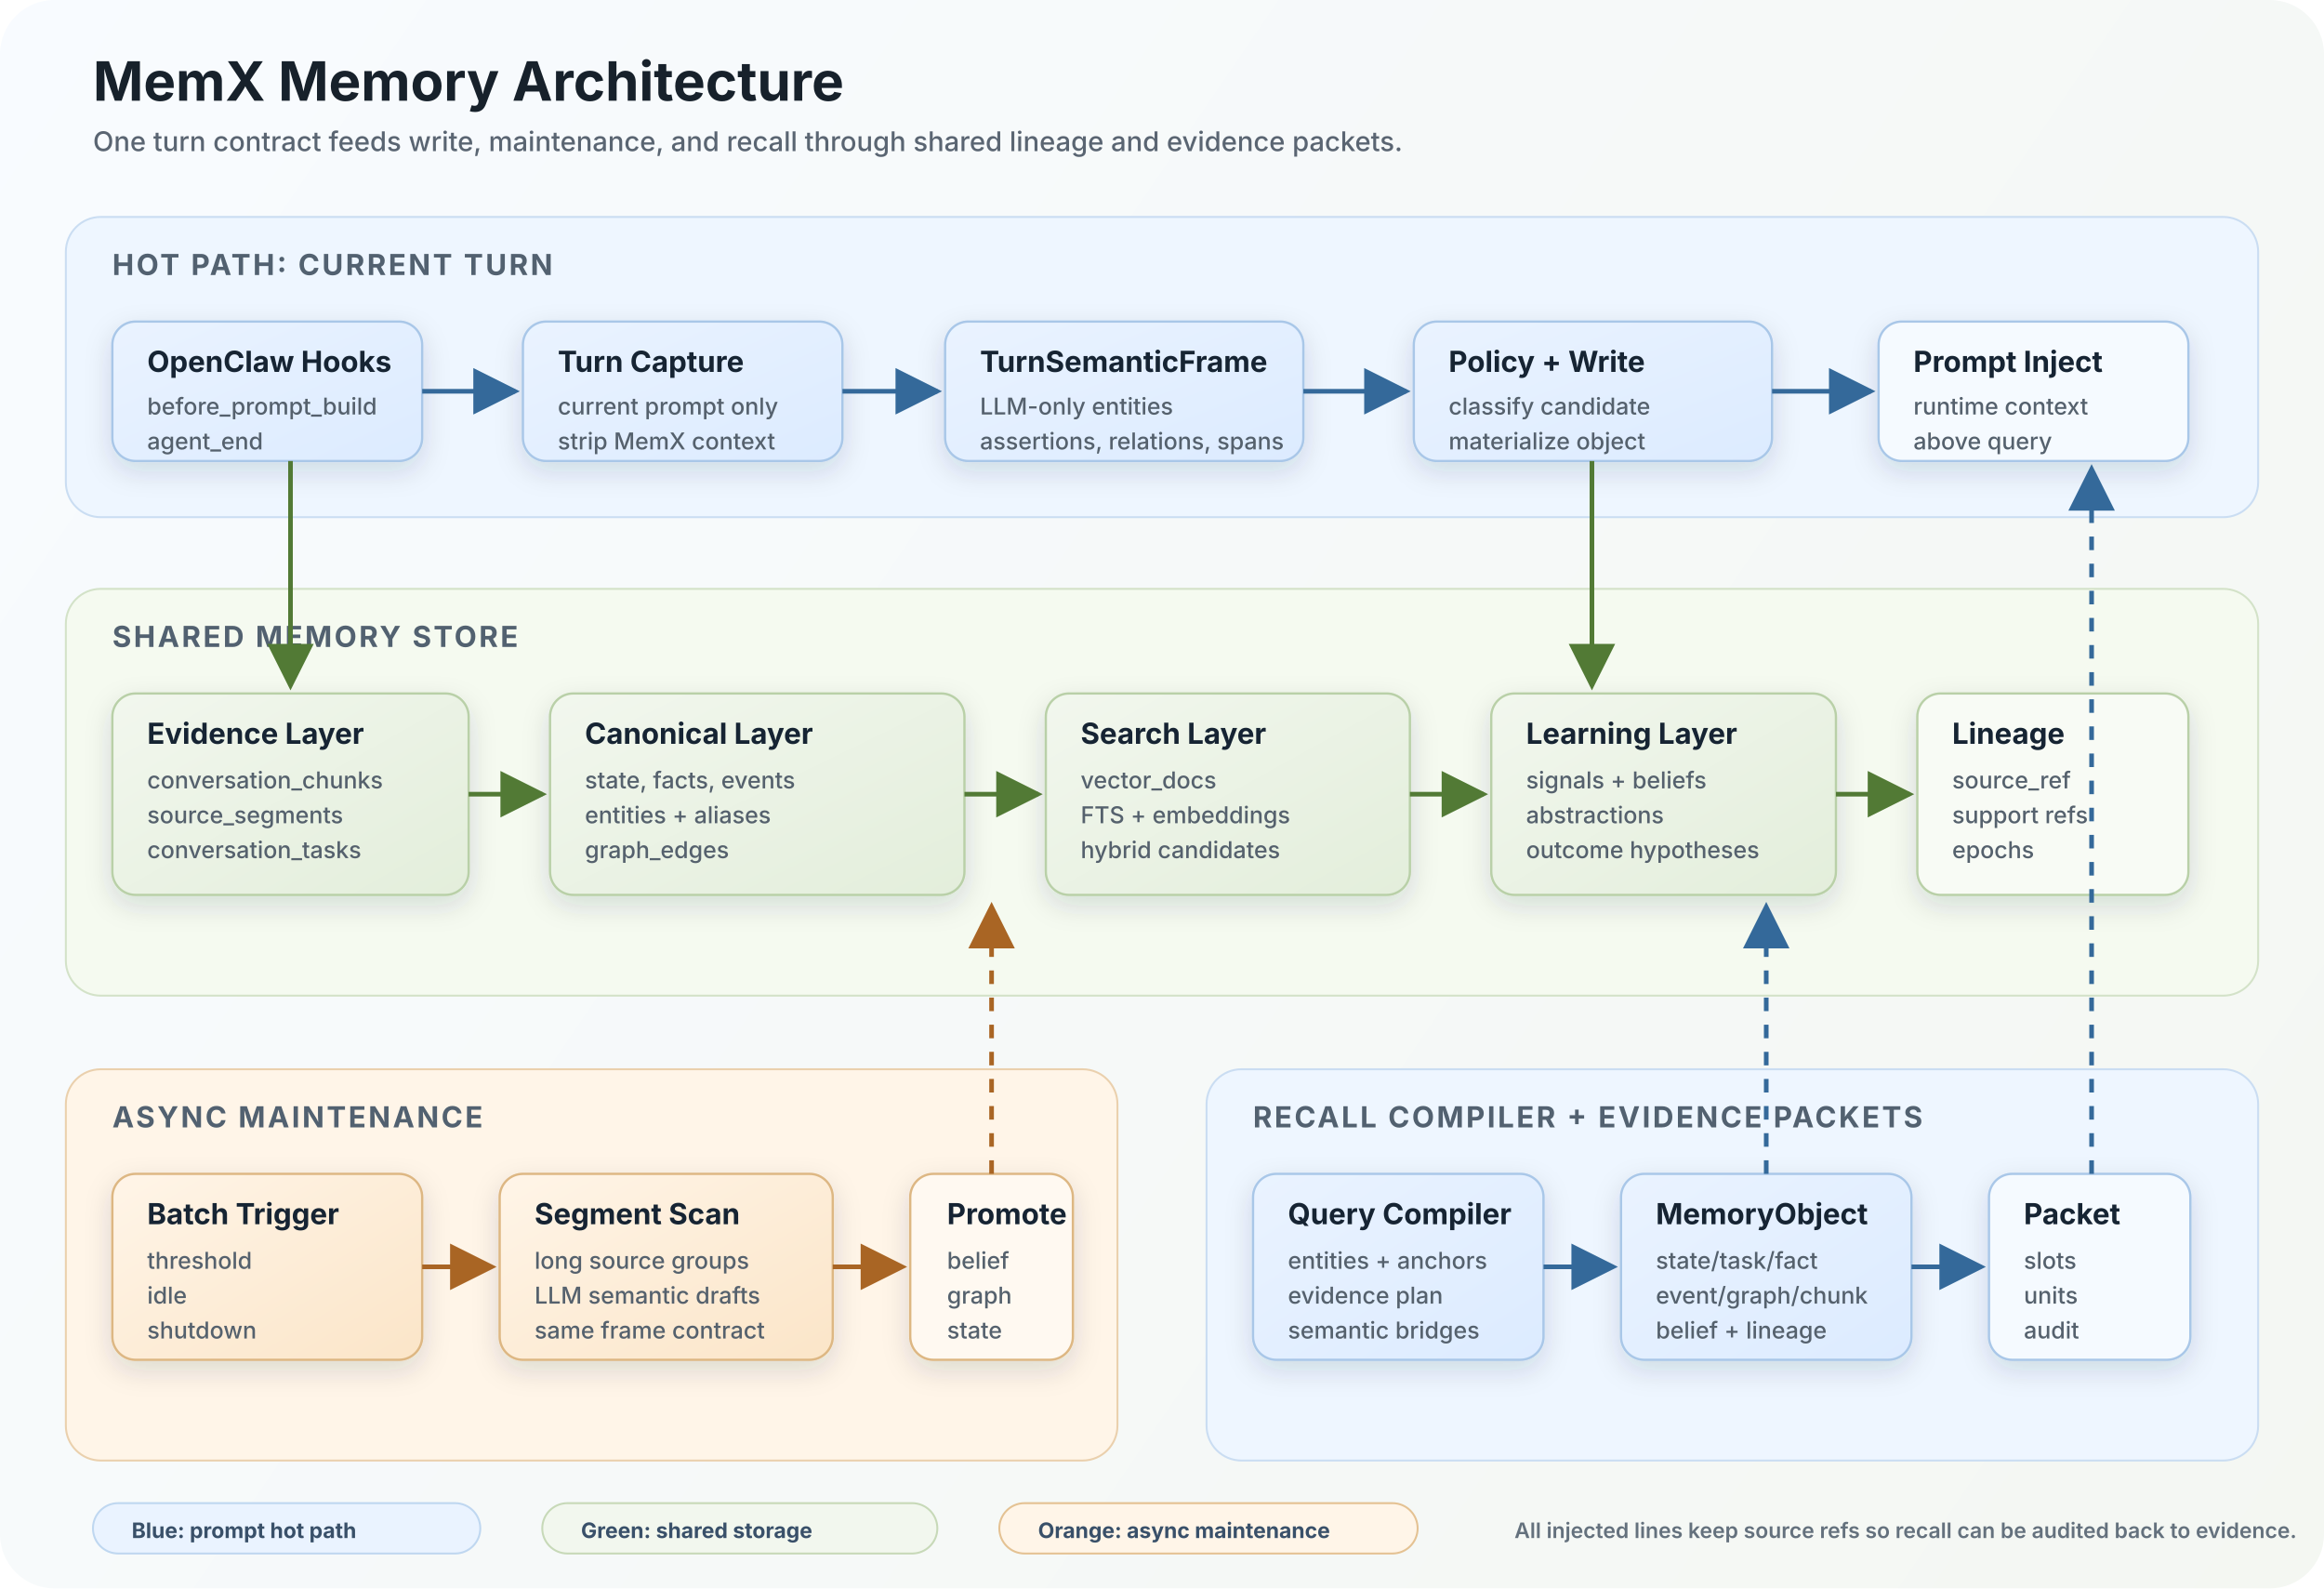
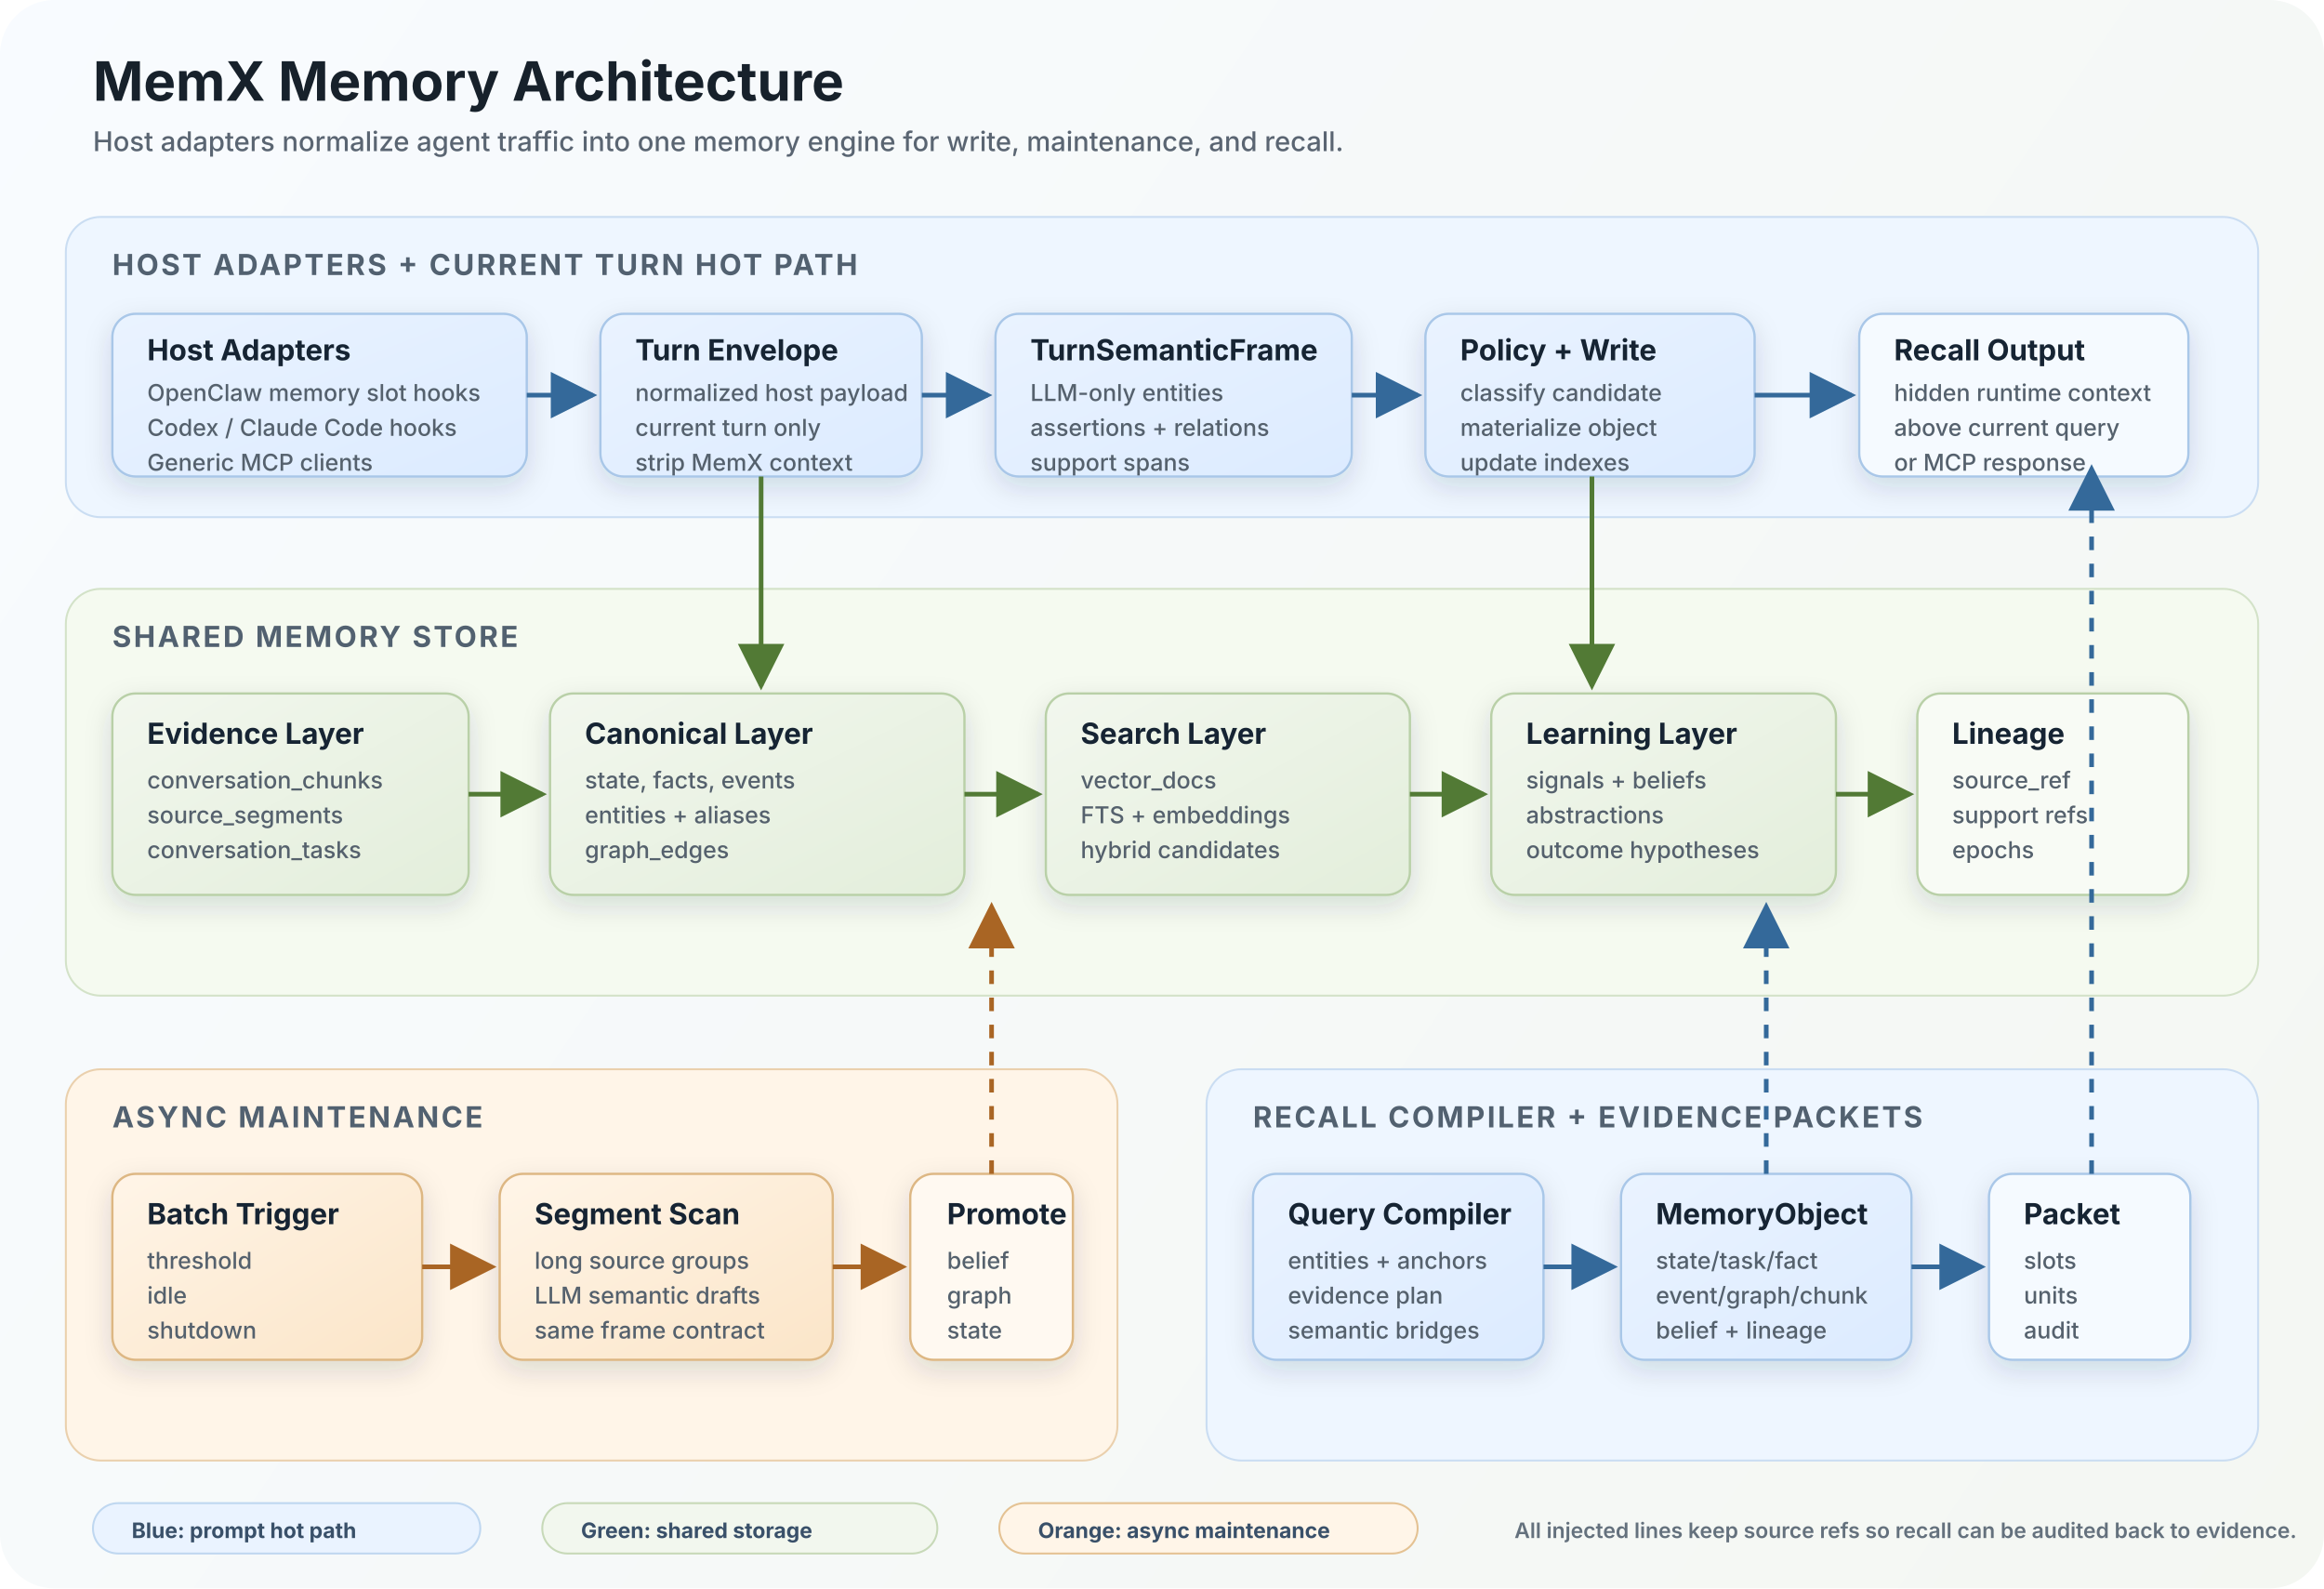
<svg xmlns="http://www.w3.org/2000/svg" width="1200" height="820" viewBox="0 0 1200 820" fill="none" role="img" aria-labelledby="title desc">
  <defs>
    <linearGradient id="bg" x1="0" y1="0" x2="1200" y2="820" gradientUnits="userSpaceOnUse">
      <stop stop-color="#F8FBFF" />
      <stop offset="1" stop-color="#F4F7F2" />
    </linearGradient>
    <linearGradient id="hot" x1="0" y1="0" x2="1" y2="1">
      <stop stop-color="#EAF3FF" />
      <stop offset="1" stop-color="#DCEBFF" />
    </linearGradient>
    <linearGradient id="store" x1="0" y1="0" x2="1" y2="1">
      <stop stop-color="#F2F7EE" />
      <stop offset="1" stop-color="#E3EEDB" />
    </linearGradient>
    <linearGradient id="async" x1="0" y1="0" x2="1" y2="1">
      <stop stop-color="#FFF5E8" />
      <stop offset="1" stop-color="#FBE5C8" />
    </linearGradient>
    <filter id="shadow" x="-8" y="-8" width="116" height="116" color-interpolation-filters="sRGB">
      <feDropShadow dx="0" dy="5" stdDeviation="7" flood-color="#234" flood-opacity="0.14" />
    </filter>
    <marker id="arrowBlue" markerWidth="12" markerHeight="12" refX="10" refY="6" orient="auto">
      <path d="M1 1L11 6L1 11Z" fill="#34699A" />
    </marker>
    <marker id="arrowGreen" markerWidth="12" markerHeight="12" refX="10" refY="6" orient="auto">
      <path d="M1 1L11 6L1 11Z" fill="#527A35" />
    </marker>
    <marker id="arrowOrange" markerWidth="12" markerHeight="12" refX="10" refY="6" orient="auto">
      <path d="M1 1L11 6L1 11Z" fill="#A96524" />
    </marker>
    <style>
      .title { font: 700 28px Inter, ui-sans-serif, system-ui, -apple-system, BlinkMacSystemFont, "Segoe UI", sans-serif; fill: #17212B; }
      .subtitle { font: 500 14px Inter, ui-sans-serif, system-ui, sans-serif; fill: #5A6572; }
      .lane { font: 700 15px Inter, ui-sans-serif, system-ui, sans-serif; letter-spacing: .08em; fill: #526170; }
      .box-title { font: 700 15px Inter, ui-sans-serif, system-ui, sans-serif; fill: #162433; }
      .box-text { font: 500 12px Inter, ui-sans-serif, system-ui, sans-serif; fill: #55616D; }
      .tiny { font: 600 11px Inter, ui-sans-serif, system-ui, sans-serif; fill: #64717D; }
      .pill { font: 700 11px Inter, ui-sans-serif, system-ui, sans-serif; fill: #395069; }
      .card { filter: url(#shadow); stroke-width: 1.2; }
      .lineBlue { stroke: #34699A; stroke-width: 2.4; marker-end: url(#arrowBlue); }
      .lineGreen { stroke: #527A35; stroke-width: 2.4; marker-end: url(#arrowGreen); }
      .lineOrange { stroke: #A96524; stroke-width: 2.4; marker-end: url(#arrowOrange); }
      .dash { stroke-dasharray: 7 7; }
    </style>
  </defs>
  <rect width="1200" height="820" rx="28" fill="url(#bg)" />
  <text x="48" y="52" class="title">MemX Memory Architecture</text>
-   <text x="48" y="78" class="subtitle">One turn contract feeds write, maintenance, and recall through shared lineage and evidence packets.</text>
+   <text x="48" y="78" class="subtitle">Host adapters normalize agent traffic into one memory engine for write, maintenance, and recall.</text>
  <rect x="34" y="112" width="1132" height="155" rx="18" fill="#EEF6FF" stroke="#CADDF2" />
-   <text x="58" y="142" class="lane">HOT PATH: CURRENT TURN</text>
-   <rect x="58" y="166" width="160" height="72" rx="12" fill="url(#hot)" stroke="#A9C7E8" class="card" />
-   <text x="76" y="192" class="box-title">OpenClaw Hooks</text>
-   <text x="76" y="214" class="box-text">before_prompt_build</text>
-   <text x="76" y="232" class="box-text">agent_end</text>
-   <rect x="270" y="166" width="165" height="72" rx="12" fill="url(#hot)" stroke="#A9C7E8" class="card" />
-   <text x="288" y="192" class="box-title">Turn Capture</text>
-   <text x="288" y="214" class="box-text">current prompt only</text>
-   <text x="288" y="232" class="box-text">strip MemX context</text>
-   <rect x="488" y="166" width="185" height="72" rx="12" fill="url(#hot)" stroke="#A9C7E8" class="card" />
-   <text x="506" y="192" class="box-title">TurnSemanticFrame</text>
-   <text x="506" y="214" class="box-text">LLM-only entities</text>
-   <text x="506" y="232" class="box-text">assertions, relations, spans</text>
-   <rect x="730" y="166" width="185" height="72" rx="12" fill="url(#hot)" stroke="#A9C7E8" class="card" />
-   <text x="748" y="192" class="box-title">Policy + Write</text>
-   <text x="748" y="214" class="box-text">classify candidate</text>
-   <text x="748" y="232" class="box-text">materialize object</text>
-   <rect x="970" y="166" width="160" height="72" rx="12" fill="#F5FAFF" stroke="#A9C7E8" class="card" />
-   <text x="988" y="192" class="box-title">Prompt Inject</text>
-   <text x="988" y="214" class="box-text">runtime context</text>
-   <text x="988" y="232" class="box-text">above query</text>
-   <path d="M218 202H266" class="lineBlue" />
-   <path d="M435 202H484" class="lineBlue" />
-   <path d="M673 202H726" class="lineBlue" />
-   <path d="M915 202H966" class="lineBlue" />
+   <text x="58" y="142" class="lane">HOST ADAPTERS + CURRENT TURN HOT PATH</text>
+   <rect x="58" y="162" width="214" height="84" rx="12" fill="url(#hot)" stroke="#A9C7E8" class="card" />
+   <text x="76" y="186" class="box-title">Host Adapters</text>
+   <text x="76" y="207" class="box-text">OpenClaw memory slot hooks</text>
+   <text x="76" y="225" class="box-text">Codex / Claude Code hooks</text>
+   <text x="76" y="243" class="box-text">Generic MCP clients</text>
+   <rect x="310" y="162" width="166" height="84" rx="12" fill="url(#hot)" stroke="#A9C7E8" class="card" />
+   <text x="328" y="186" class="box-title">Turn Envelope</text>
+   <text x="328" y="207" class="box-text">normalized host payload</text>
+   <text x="328" y="225" class="box-text">current turn only</text>
+   <text x="328" y="243" class="box-text">strip MemX context</text>
+   <rect x="514" y="162" width="184" height="84" rx="12" fill="url(#hot)" stroke="#A9C7E8" class="card" />
+   <text x="532" y="186" class="box-title">TurnSemanticFrame</text>
+   <text x="532" y="207" class="box-text">LLM-only entities</text>
+   <text x="532" y="225" class="box-text">assertions + relations</text>
+   <text x="532" y="243" class="box-text">support spans</text>
+   <rect x="736" y="162" width="170" height="84" rx="12" fill="url(#hot)" stroke="#A9C7E8" class="card" />
+   <text x="754" y="186" class="box-title">Policy + Write</text>
+   <text x="754" y="207" class="box-text">classify candidate</text>
+   <text x="754" y="225" class="box-text">materialize object</text>
+   <text x="754" y="243" class="box-text">update indexes</text>
+   <rect x="960" y="162" width="170" height="84" rx="12" fill="#F5FAFF" stroke="#A9C7E8" class="card" />
+   <text x="978" y="186" class="box-title">Recall Output</text>
+   <text x="978" y="207" class="box-text">hidden runtime context</text>
+   <text x="978" y="225" class="box-text">above current query</text>
+   <text x="978" y="243" class="box-text">or MCP response</text>
+   <path d="M272 204H306" class="lineBlue" />
+   <path d="M476 204H510" class="lineBlue" />
+   <path d="M698 204H732" class="lineBlue" />
+   <path d="M906 204H956" class="lineBlue" />
  <rect x="34" y="304" width="1132" height="210" rx="18" fill="#F5FAF0" stroke="#D3E2C8" />
  <text x="58" y="334" class="lane">SHARED MEMORY STORE</text>
  <rect x="58" y="358" width="184" height="104" rx="12" fill="url(#store)" stroke="#B9D0A8" class="card" />
  <text x="76" y="384" class="box-title">Evidence Layer</text>
  <text x="76" y="407" class="box-text">conversation_chunks</text>
  <text x="76" y="425" class="box-text">source_segments</text>
  <text x="76" y="443" class="box-text">conversation_tasks</text>
  <rect x="284" y="358" width="214" height="104" rx="12" fill="url(#store)" stroke="#B9D0A8" class="card" />
  <text x="302" y="384" class="box-title">Canonical Layer</text>
  <text x="302" y="407" class="box-text">state, facts, events</text>
  <text x="302" y="425" class="box-text">entities + aliases</text>
  <text x="302" y="443" class="box-text">graph_edges</text>
  <rect x="540" y="358" width="188" height="104" rx="12" fill="url(#store)" stroke="#B9D0A8" class="card" />
  <text x="558" y="384" class="box-title">Search Layer</text>
  <text x="558" y="407" class="box-text">vector_docs</text>
  <text x="558" y="425" class="box-text">FTS + embeddings</text>
  <text x="558" y="443" class="box-text">hybrid candidates</text>
  <rect x="770" y="358" width="178" height="104" rx="12" fill="url(#store)" stroke="#B9D0A8" class="card" />
  <text x="788" y="384" class="box-title">Learning Layer</text>
  <text x="788" y="407" class="box-text">signals + beliefs</text>
  <text x="788" y="425" class="box-text">abstractions</text>
  <text x="788" y="443" class="box-text">outcome hypotheses</text>
  <rect x="990" y="358" width="140" height="104" rx="12" fill="#F8FBF5" stroke="#B9D0A8" class="card" />
  <text x="1008" y="384" class="box-title">Lineage</text>
  <text x="1008" y="407" class="box-text">source_ref</text>
  <text x="1008" y="425" class="box-text">support refs</text>
  <text x="1008" y="443" class="box-text">epochs</text>
-   <path d="M150 238V354" class="lineGreen" />
-   <path d="M822 238V354" class="lineGreen" />
+   <path d="M393 246V354" class="lineGreen" />
+   <path d="M822 246V354" class="lineGreen" />
  <path d="M242 410H280" class="lineGreen" />
  <path d="M498 410H536" class="lineGreen" />
  <path d="M728 410H766" class="lineGreen" />
  <path d="M948 410H986" class="lineGreen" />
  <rect x="34" y="552" width="543" height="202" rx="18" fill="#FFF5E8" stroke="#EAD0AD" />
  <text x="58" y="582" class="lane">ASYNC MAINTENANCE</text>
  <rect x="58" y="606" width="160" height="96" rx="12" fill="url(#async)" stroke="#DDB783" class="card" />
  <text x="76" y="632" class="box-title">Batch Trigger</text>
  <text x="76" y="655" class="box-text">threshold</text>
  <text x="76" y="673" class="box-text">idle</text>
  <text x="76" y="691" class="box-text">shutdown</text>
  <rect x="258" y="606" width="172" height="96" rx="12" fill="url(#async)" stroke="#DDB783" class="card" />
  <text x="276" y="632" class="box-title">Segment Scan</text>
  <text x="276" y="655" class="box-text">long source groups</text>
  <text x="276" y="673" class="box-text">LLM semantic drafts</text>
  <text x="276" y="691" class="box-text">same frame contract</text>
  <rect x="470" y="606" width="84" height="96" rx="12" fill="#FFF9F1" stroke="#DDB783" class="card" />
  <text x="489" y="632" class="box-title">Promote</text>
  <text x="489" y="655" class="box-text">belief</text>
  <text x="489" y="673" class="box-text">graph</text>
  <text x="489" y="691" class="box-text">state</text>
  <path d="M218 654H254" class="lineOrange" />
  <path d="M430 654H466" class="lineOrange" />
  <path d="M512 606V468" class="lineOrange dash" />
  <rect x="623" y="552" width="543" height="202" rx="18" fill="#EEF6FF" stroke="#CADDF2" />
  <text x="647" y="582" class="lane">RECALL COMPILER + EVIDENCE PACKETS</text>
  <rect x="647" y="606" width="150" height="96" rx="12" fill="url(#hot)" stroke="#A9C7E8" class="card" />
  <text x="665" y="632" class="box-title">Query Compiler</text>
  <text x="665" y="655" class="box-text">entities + anchors</text>
  <text x="665" y="673" class="box-text">evidence plan</text>
  <text x="665" y="691" class="box-text">semantic bridges</text>
  <rect x="837" y="606" width="150" height="96" rx="12" fill="url(#hot)" stroke="#A9C7E8" class="card" />
  <text x="855" y="632" class="box-title">MemoryObject</text>
  <text x="855" y="655" class="box-text">state/task/fact</text>
  <text x="855" y="673" class="box-text">event/graph/chunk</text>
  <text x="855" y="691" class="box-text">belief + lineage</text>
  <rect x="1027" y="606" width="104" height="96" rx="12" fill="#F5FAFF" stroke="#A9C7E8" class="card" />
  <text x="1045" y="632" class="box-title">Packet</text>
  <text x="1045" y="655" class="box-text">slots</text>
  <text x="1045" y="673" class="box-text">units</text>
  <text x="1045" y="691" class="box-text">audit</text>
  <path d="M797 654H833" class="lineBlue" />
  <path d="M987 654H1023" class="lineBlue" />
  <path d="M912 606V468" class="lineBlue dash" />
  <path d="M1080 606V242" class="lineBlue dash" />
  <rect x="48" y="776" width="200" height="26" rx="13" fill="#EAF3FF" stroke="#BFD7F0" />
  <text x="68" y="794" class="pill">Blue: prompt hot path</text>
  <rect x="280" y="776" width="204" height="26" rx="13" fill="#F2F7EE" stroke="#C7D9B8" />
  <text x="300" y="794" class="pill">Green: shared storage</text>
  <rect x="516" y="776" width="216" height="26" rx="13" fill="#FFF5E8" stroke="#E4C293" />
  <text x="536" y="794" class="pill">Orange: async maintenance</text>
  <text x="782" y="794" class="tiny">All injected lines keep source refs so recall can be audited back to evidence.</text>
</svg>
